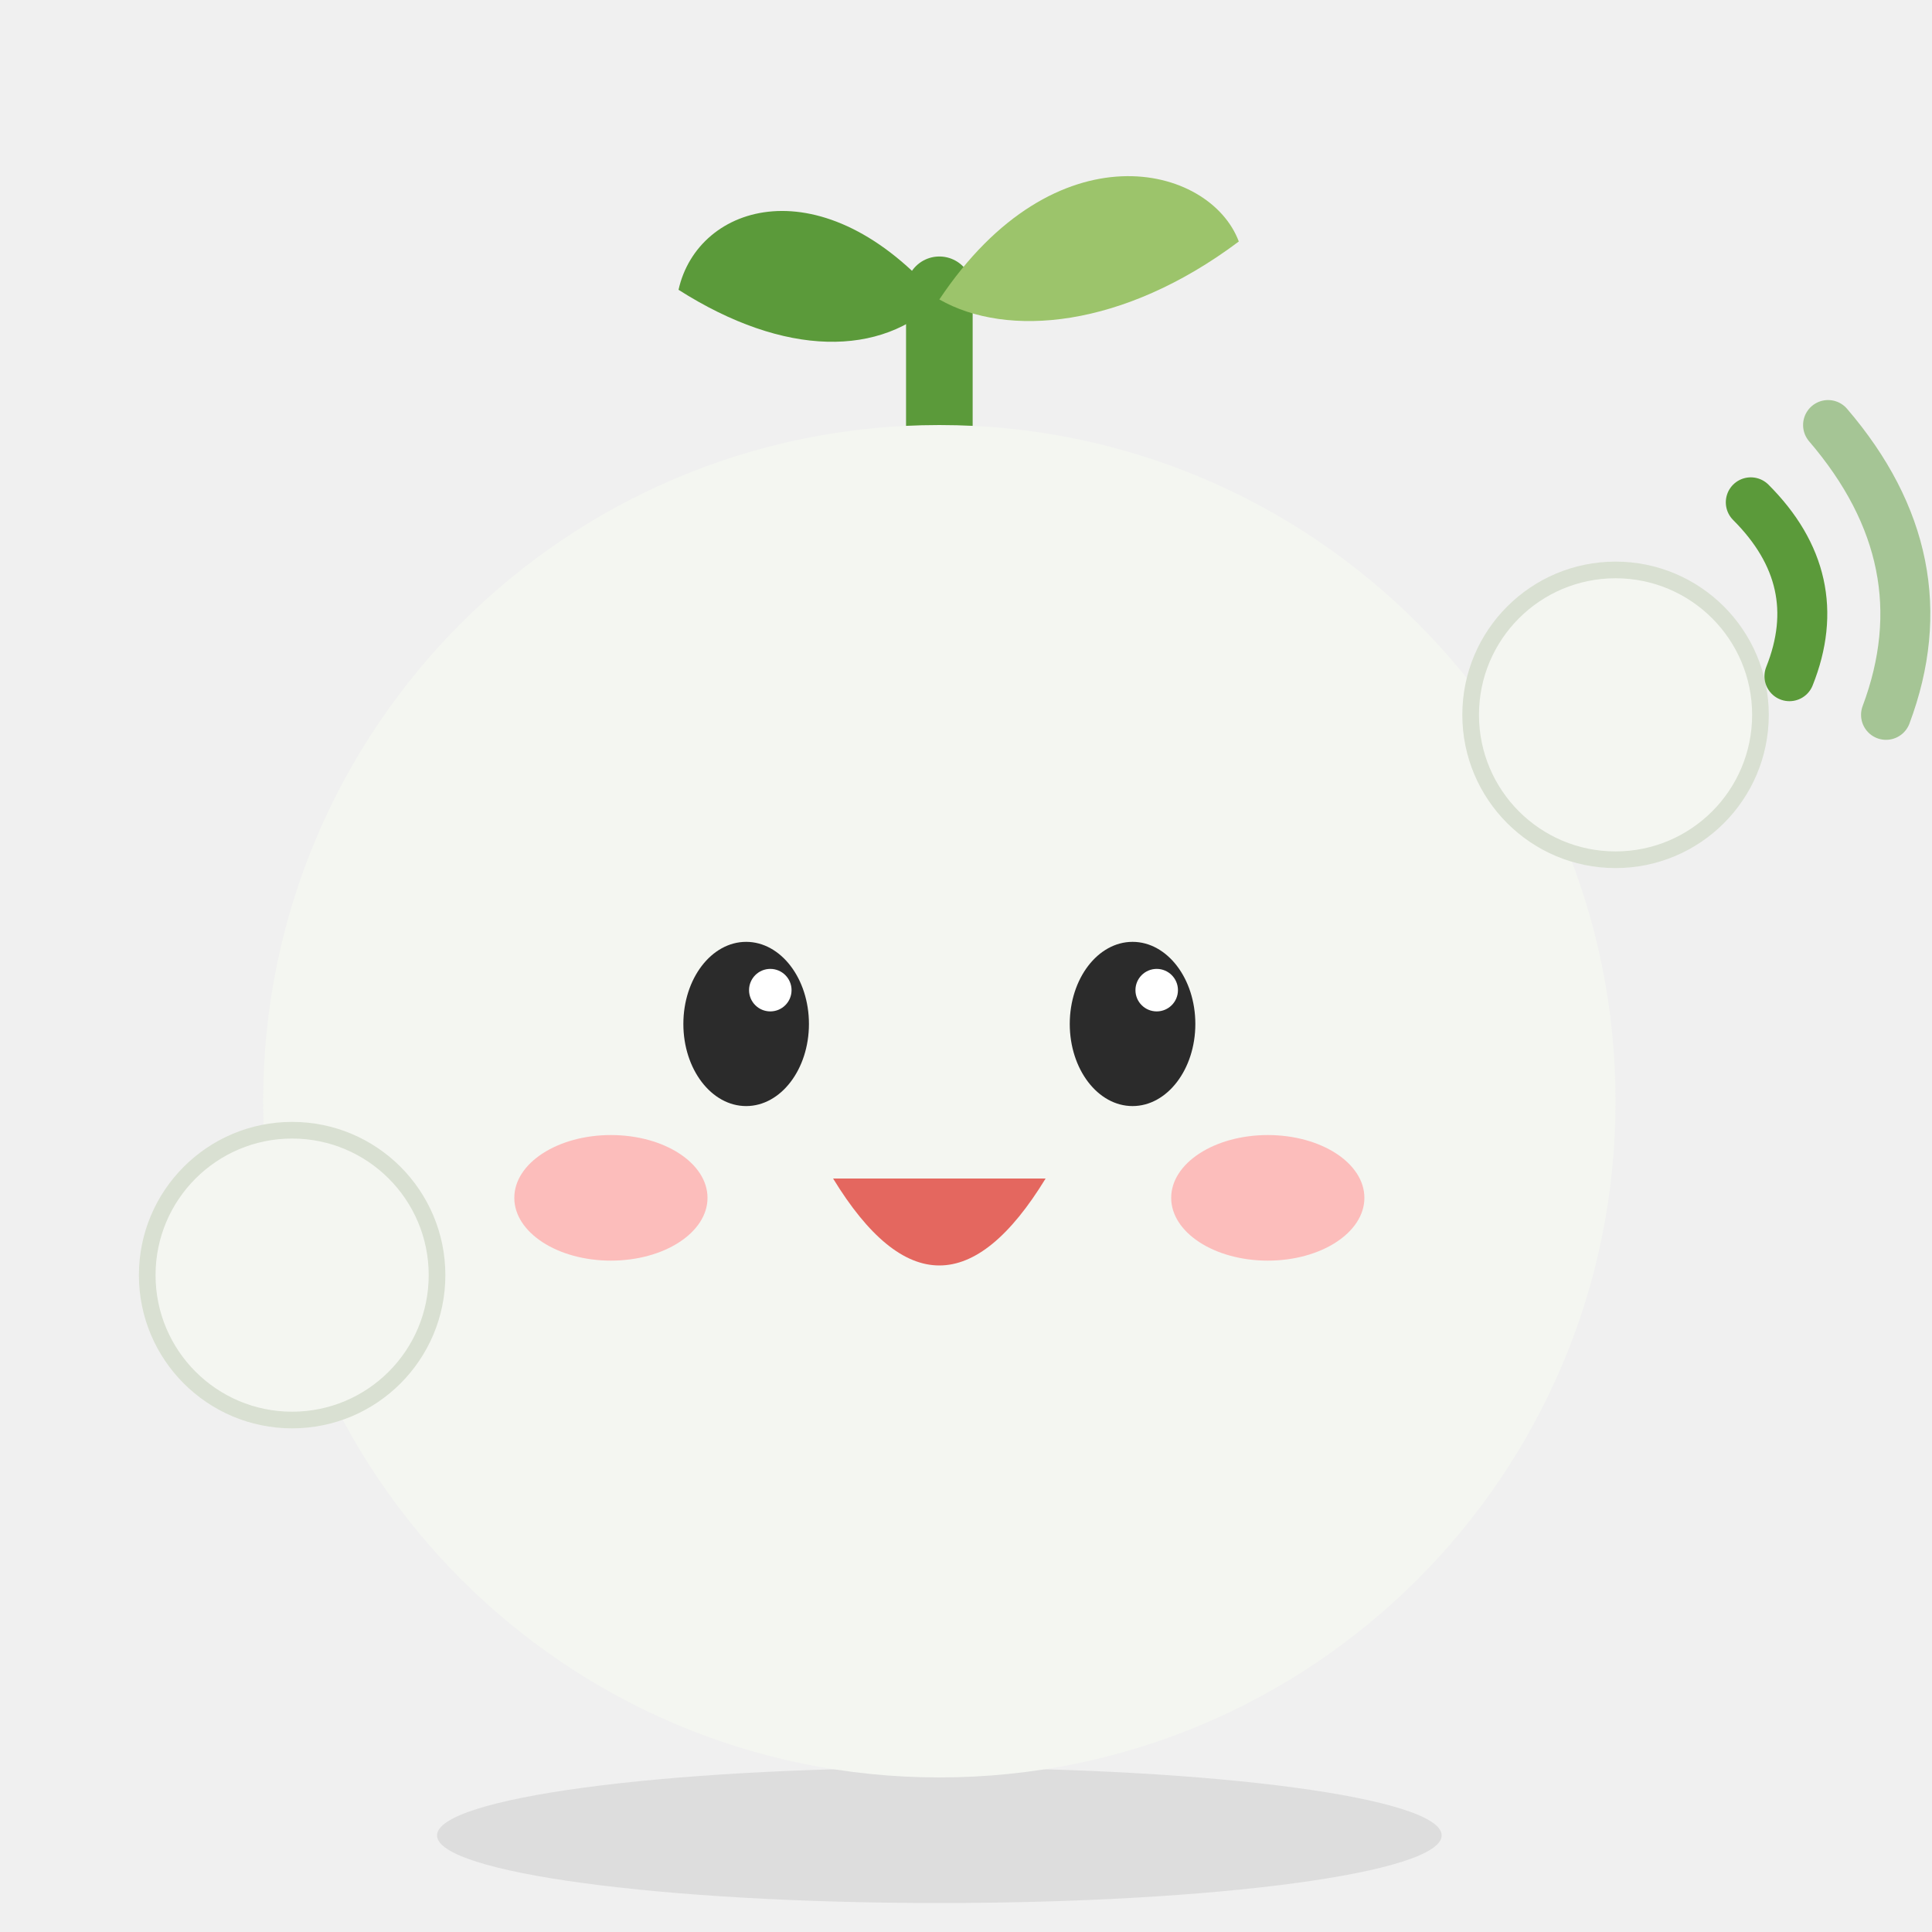
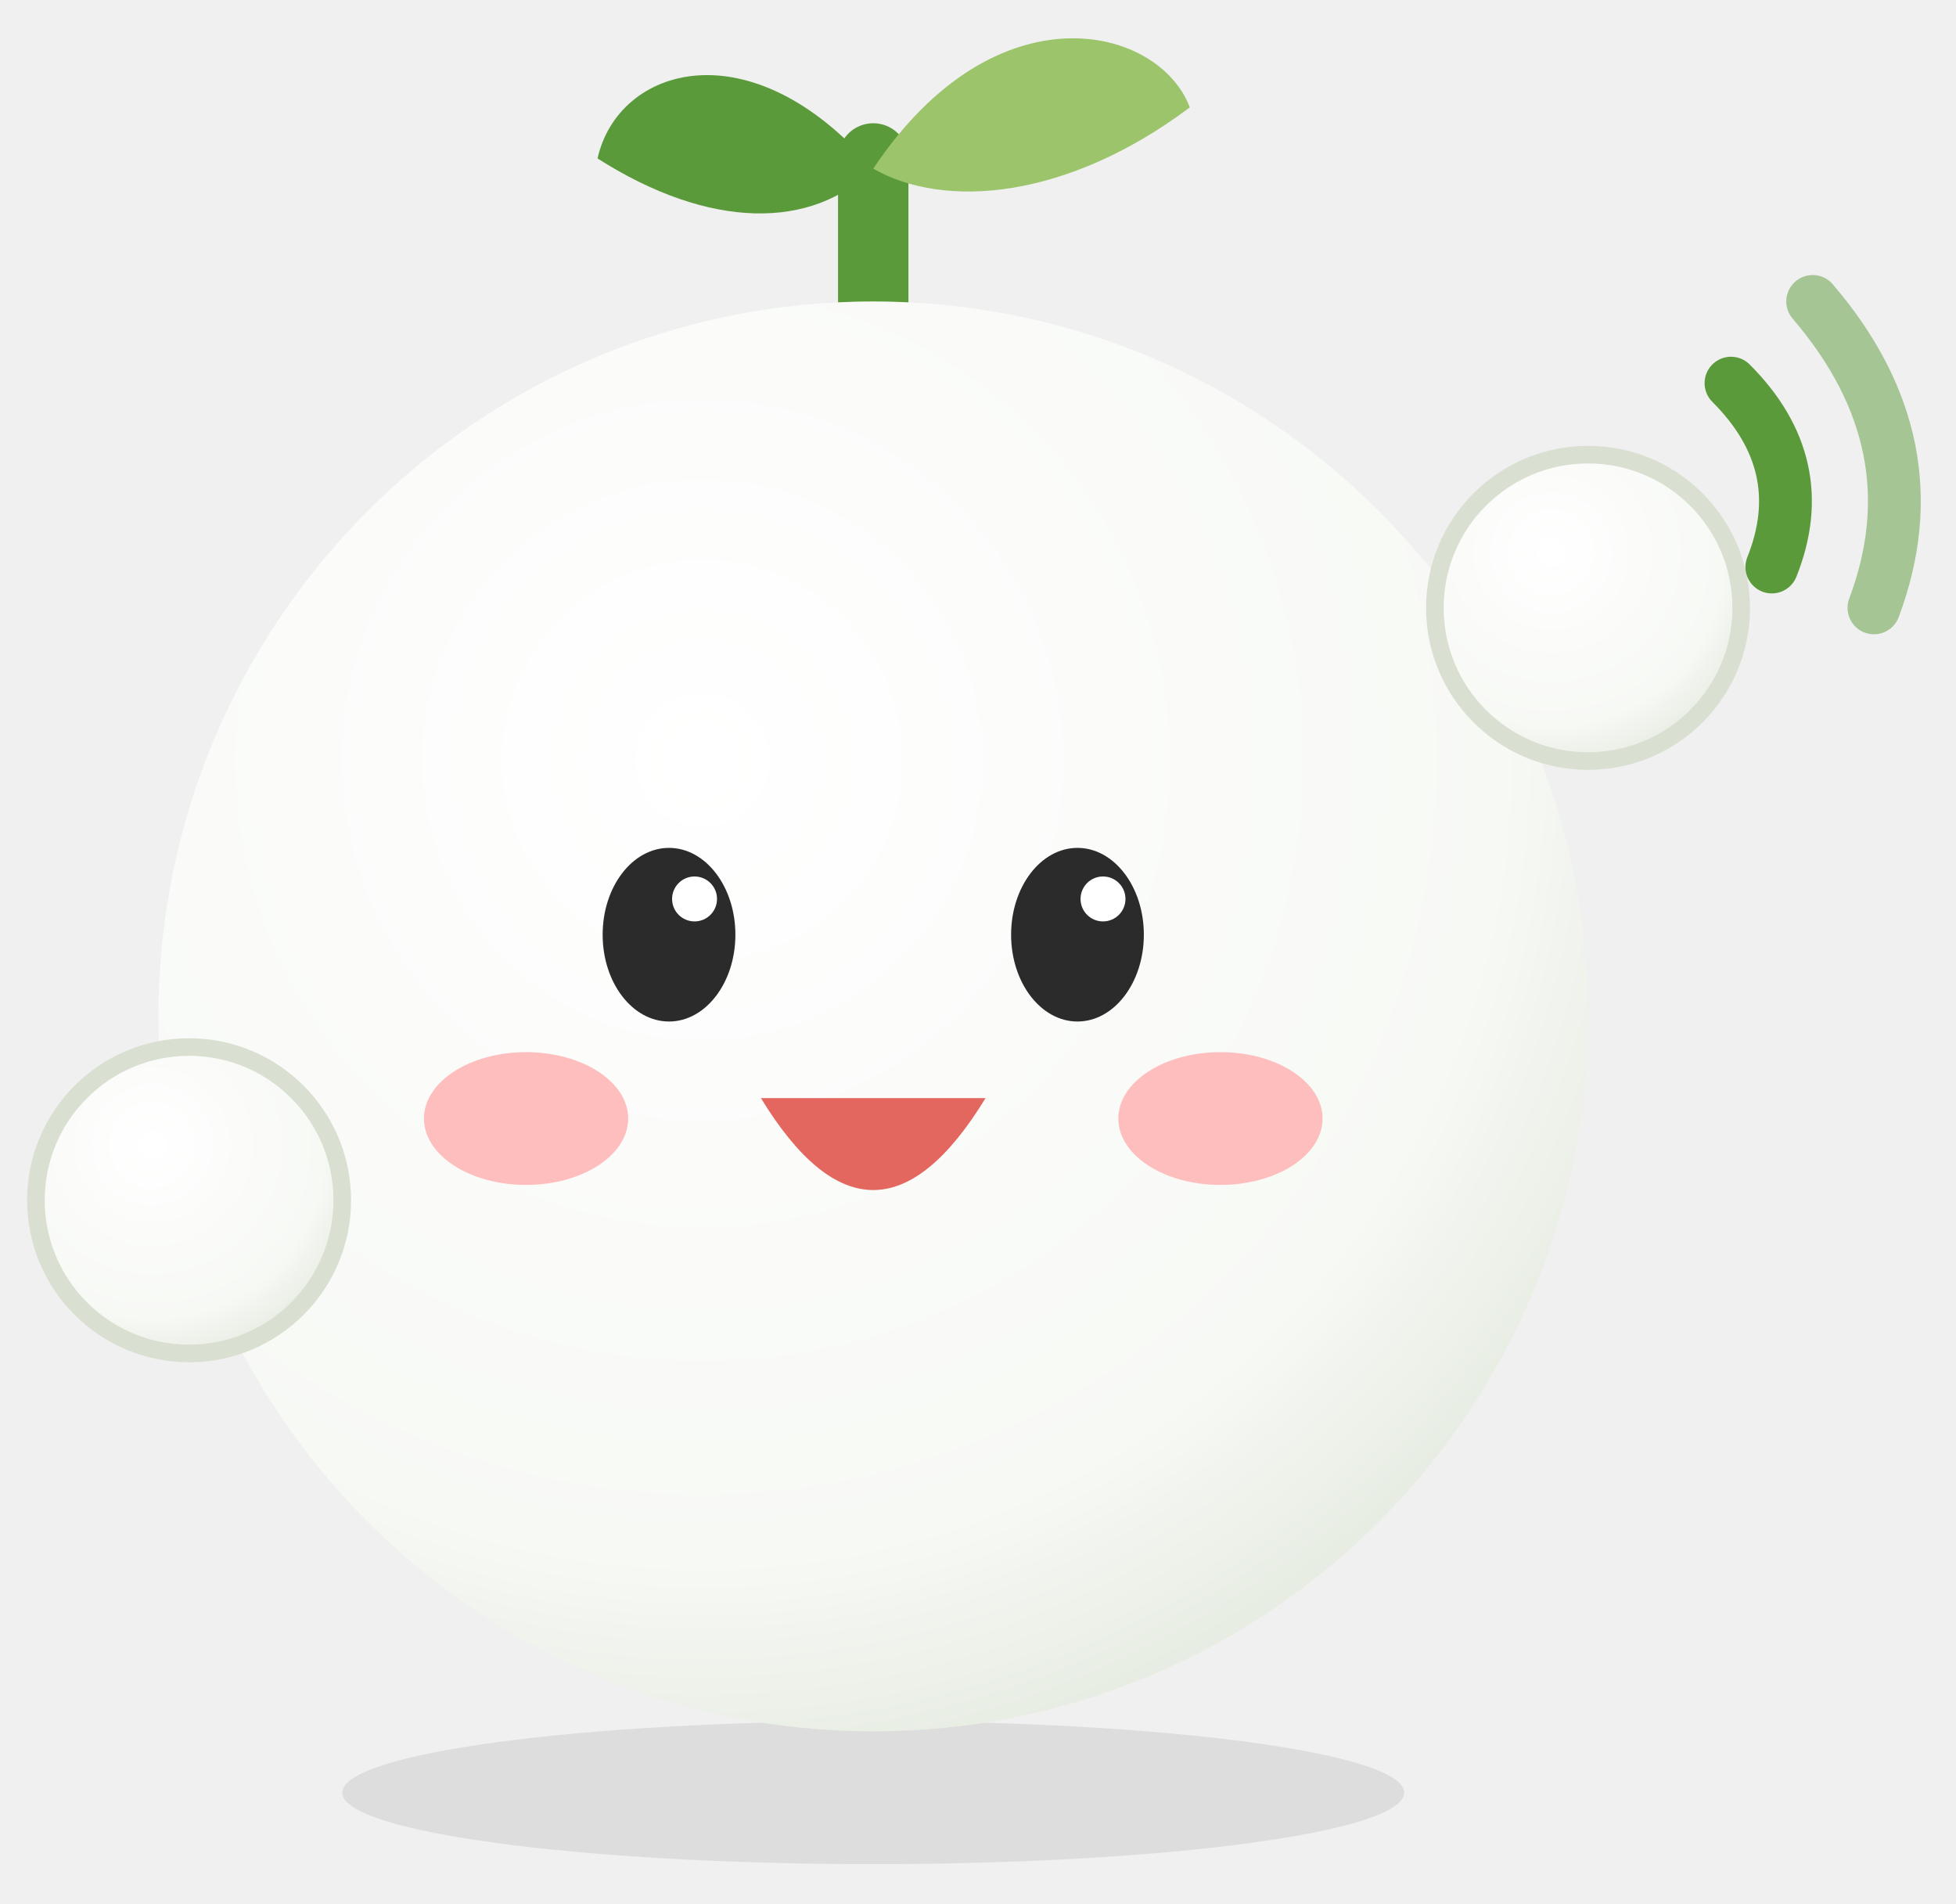
- <svg xmlns="http://www.w3.org/2000/svg" width="116" height="116" viewBox="123.6 249 116 116" fill="none">
+ <svg xmlns="http://www.w3.org/2000/svg" width="111" height="108" viewBox="8.4 8.6 111.1 107.7" fill="none">
  <g>
-     <path d="M180 363.26C196.657 363.26 210.16 361.442 210.16 359.2C210.16 356.958 196.657 355.14 180 355.14C163.343 355.14 149.84 356.958 149.84 359.2C149.84 361.442 163.343 363.26 180 363.26Z" fill="black" fill-opacity="0.08" />
-     <path d="M180 274.52V266.4" stroke-width="4" stroke-linecap="round" stroke="#5B9A3A" />
-     <path d="M180 266.98C173.04 258.86 165.5 261.18 164.34 266.4C170.72 270.46 176.52 270.46 180 266.98Z" fill="#5B9A3A" />
-     <path d="M180 266.98C186.96 256.54 196.24 258.86 197.98 263.5C191.02 268.72 184.06 269.3 180 266.98Z" fill="#9CC46B" />
-     <path d="M180 355.72C202.423 355.72 220.6 337.543 220.6 315.12C220.6 292.697 202.423 274.52 180 274.52C157.577 274.52 139.4 292.697 139.4 315.12C139.4 337.543 157.577 355.72 180 355.72Z" fill="#F4F6F1" />
-     <path d="M160.28 324.69C163.483 324.69 166.08 323.002 166.08 320.92C166.08 318.838 163.483 317.15 160.28 317.15C157.077 317.15 154.48 318.838 154.48 320.92C154.48 323.002 157.077 324.69 160.28 324.69Z" fill="#FFA9A9" fill-opacity="0.75" />
-     <path d="M199.72 324.69C202.923 324.69 205.52 323.002 205.52 320.92C205.52 318.838 202.923 317.15 199.72 317.15C196.517 317.15 193.92 318.838 193.92 320.92C193.92 323.002 196.517 324.69 199.72 324.69Z" fill="#FFA9A9" fill-opacity="0.75" />
-     <path d="M168.4 315.41C170.482 315.41 172.17 313.203 172.17 310.48C172.17 307.757 170.482 305.55 168.4 305.55C166.318 305.55 164.63 307.757 164.63 310.48C164.63 313.203 166.318 315.41 168.4 315.41Z" fill="#2B2B2B" />
-     <path d="M191.6 315.41C193.682 315.41 195.37 313.203 195.37 310.48C195.37 307.757 193.682 305.55 191.6 305.55C189.518 305.55 187.83 307.757 187.83 310.48C187.83 313.203 189.518 315.41 191.6 315.41Z" fill="#2B2B2B" />
-     <path d="M169.85 309.726C170.555 309.726 171.126 309.155 171.126 308.45C171.126 307.745 170.555 307.174 169.85 307.174C169.145 307.174 168.574 307.745 168.574 308.45C168.574 309.155 169.145 309.726 169.85 309.726Z" fill="white" />
-     <path d="M193.05 309.726C193.755 309.726 194.326 309.155 194.326 308.45C194.326 307.745 193.755 307.174 193.05 307.174C192.345 307.174 191.774 307.745 191.774 308.45C191.774 309.155 192.345 309.726 193.05 309.726Z" fill="white" />
-     <path d="M173.62 319.76C177.873 326.72 182.127 326.72 186.38 319.76H173.62Z" fill="#E4675F" />
-     <path d="M141.14 334.26C145.945 334.26 149.84 330.365 149.84 325.56C149.84 320.755 145.945 316.86 141.14 316.86C136.335 316.86 132.44 320.755 132.44 325.56C132.44 330.365 136.335 334.26 141.14 334.26Z" fill="#F4F6F1" stroke="#D9E0D2" />
-     <path d="M220.6 300.62C225.405 300.62 229.3 296.725 229.3 291.92C229.3 287.115 225.405 283.22 220.6 283.22C215.795 283.22 211.9 287.115 211.9 291.92C211.9 296.725 215.795 300.62 220.6 300.62Z" fill="#F4F6F1" stroke="#D9E0D2" />
-     <path d="M228.72 279.16C231.813 282.253 232.587 285.733 231.04 289.6" stroke-width="3" stroke-linecap="round" stroke="#5B9A3A" />
-     <path d="M233.36 274.52C238 279.933 239.16 285.733 236.84 291.92" stroke-width="3" stroke-linecap="round" stroke="#5B9A3A" stroke-opacity="0.5" />
+     <path d="M58 114.26C74.657 114.26 88.16 112.442 88.16 110.2C88.16 107.958 74.657 106.14 58 106.14C41.343 106.14 27.84 107.958 27.84 110.2C27.84 112.442 41.343 114.26 58 114.26Z" fill="black" fill-opacity="0.08" />
+     <path d="M58 25.52V17.4" stroke-width="4" stroke-linecap="round" stroke="#5B9A3A" />
+     <path d="M58 17.98C51.04 9.86 43.5 12.18 42.34 17.4C48.72 21.46 54.52 21.46 58 17.98Z" fill="#5B9A3A" />
+     <path d="M58 17.98C64.96 7.54 74.24 9.86 75.98 14.5C69.02 19.72 62.06 20.3 58 17.98Z" fill="#9CC46B" />
+     <path d="M58 106.72C80.423 106.72 98.6 88.543 98.6 66.12C98.6 43.697 80.423 25.52 58 25.52C35.577 25.52 17.4 43.697 17.4 66.12C17.4 88.543 35.577 106.72 58 106.72Z" fill="url(#mascot_wave_shade)" />
+     <path d="M38.28 75.69C41.483 75.69 44.08 74.002 44.08 71.92C44.08 69.838 41.483 68.15 38.28 68.15C35.077 68.15 32.48 69.838 32.48 71.92C32.48 74.002 35.077 75.69 38.28 75.69Z" fill="#FFA9A9" fill-opacity="0.75" />
+     <path d="M77.72 75.69C80.923 75.69 83.52 74.002 83.52 71.92C83.52 69.838 80.923 68.15 77.72 68.15C74.517 68.15 71.92 69.838 71.92 71.92C71.92 74.002 74.517 75.69 77.72 75.69Z" fill="#FFA9A9" fill-opacity="0.75" />
+     <path d="M46.4 66.41C48.482 66.41 50.17 64.203 50.17 61.48C50.17 58.757 48.482 56.55 46.4 56.55C44.318 56.55 42.63 58.757 42.63 61.48C42.63 64.203 44.318 66.41 46.4 66.41Z" fill="#2B2B2B" />
+     <path d="M69.6 66.41C71.682 66.41 73.37 64.203 73.37 61.48C73.37 58.757 71.682 56.55 69.6 56.55C67.518 56.55 65.83 58.757 65.83 61.48C65.83 64.203 67.518 66.41 69.6 66.41Z" fill="#2B2B2B" />
+     <path d="M47.85 60.726C48.555 60.726 49.126 60.155 49.126 59.45C49.126 58.745 48.555 58.174 47.85 58.174C47.145 58.174 46.574 58.745 46.574 59.45C46.574 60.155 47.145 60.726 47.85 60.726Z" fill="white" />
+     <path d="M71.05 60.726C71.755 60.726 72.326 60.155 72.326 59.45C72.326 58.745 71.755 58.174 71.05 58.174C70.345 58.174 69.774 58.745 69.774 59.45C69.774 60.155 70.345 60.726 71.05 60.726Z" fill="white" />
+     <path d="M51.62 70.76C55.873 77.72 60.127 77.72 64.38 70.76H51.62Z" fill="#E4675F" />
+     <path d="M19.14 85.26C23.945 85.26 27.84 81.365 27.84 76.56C27.84 71.755 23.945 67.86 19.14 67.86C14.335 67.86 10.44 71.755 10.44 76.56C10.44 81.365 14.335 85.26 19.14 85.26Z" fill="url(#mascot_wave_shade)" stroke="#D9E0D2" />
+     <path d="M98.6 51.62C103.405 51.62 107.3 47.725 107.3 42.92C107.3 38.115 103.405 34.22 98.6 34.22C93.795 34.22 89.9 38.115 89.9 42.92C89.9 47.725 93.795 51.62 98.6 51.62Z" fill="url(#mascot_wave_shade)" stroke="#D9E0D2" />
+     <path d="M106.72 30.16C109.813 33.253 110.587 36.733 109.04 40.6" stroke-width="3" stroke-linecap="round" stroke="#5B9A3A" />
+     <path d="M111.36 25.52C116 30.933 117.16 36.733 114.84 42.92" stroke-width="3" stroke-linecap="round" stroke="#5B9A3A" stroke-opacity="0.5" />
  </g>
  <defs>
-     <radialGradient id="wave_paint0_radial" cx="170.256" cy="300.504" r="60.9" gradientUnits="userSpaceOnUse">
-       <stop stop-color="white" />
-       <stop offset="0.6" stop-color="#F4F6F1" />
-       <stop offset="1" stop-color="#D9E0D2" />
-     </radialGradient>
-     <radialGradient id="wave_paint1_radial" cx="139.052" cy="322.428" r="13.05" gradientUnits="userSpaceOnUse">
-       <stop stop-color="white" />
-       <stop offset="0.6" stop-color="#F4F6F1" />
-       <stop offset="1" stop-color="#D9E0D2" />
-     </radialGradient>
-     <radialGradient id="wave_paint2_radial" cx="218.512" cy="288.788" r="13.05" gradientUnits="userSpaceOnUse">
-       <stop stop-color="white" />
-       <stop offset="0.6" stop-color="#F4F6F1" />
-       <stop offset="1" stop-color="#D9E0D2" />
+     <radialGradient id="mascot_wave_shade" cx="0.38" cy="0.32" r="0.75" fx="0.38" fy="0.32">
+       <stop offset="0" stop-color="#FFFFFF" />
+       <stop offset="0.75" stop-color="#F7F9F5" />
+       <stop offset="1" stop-color="#E4EADF" />
    </radialGradient>
  </defs>
</svg>
